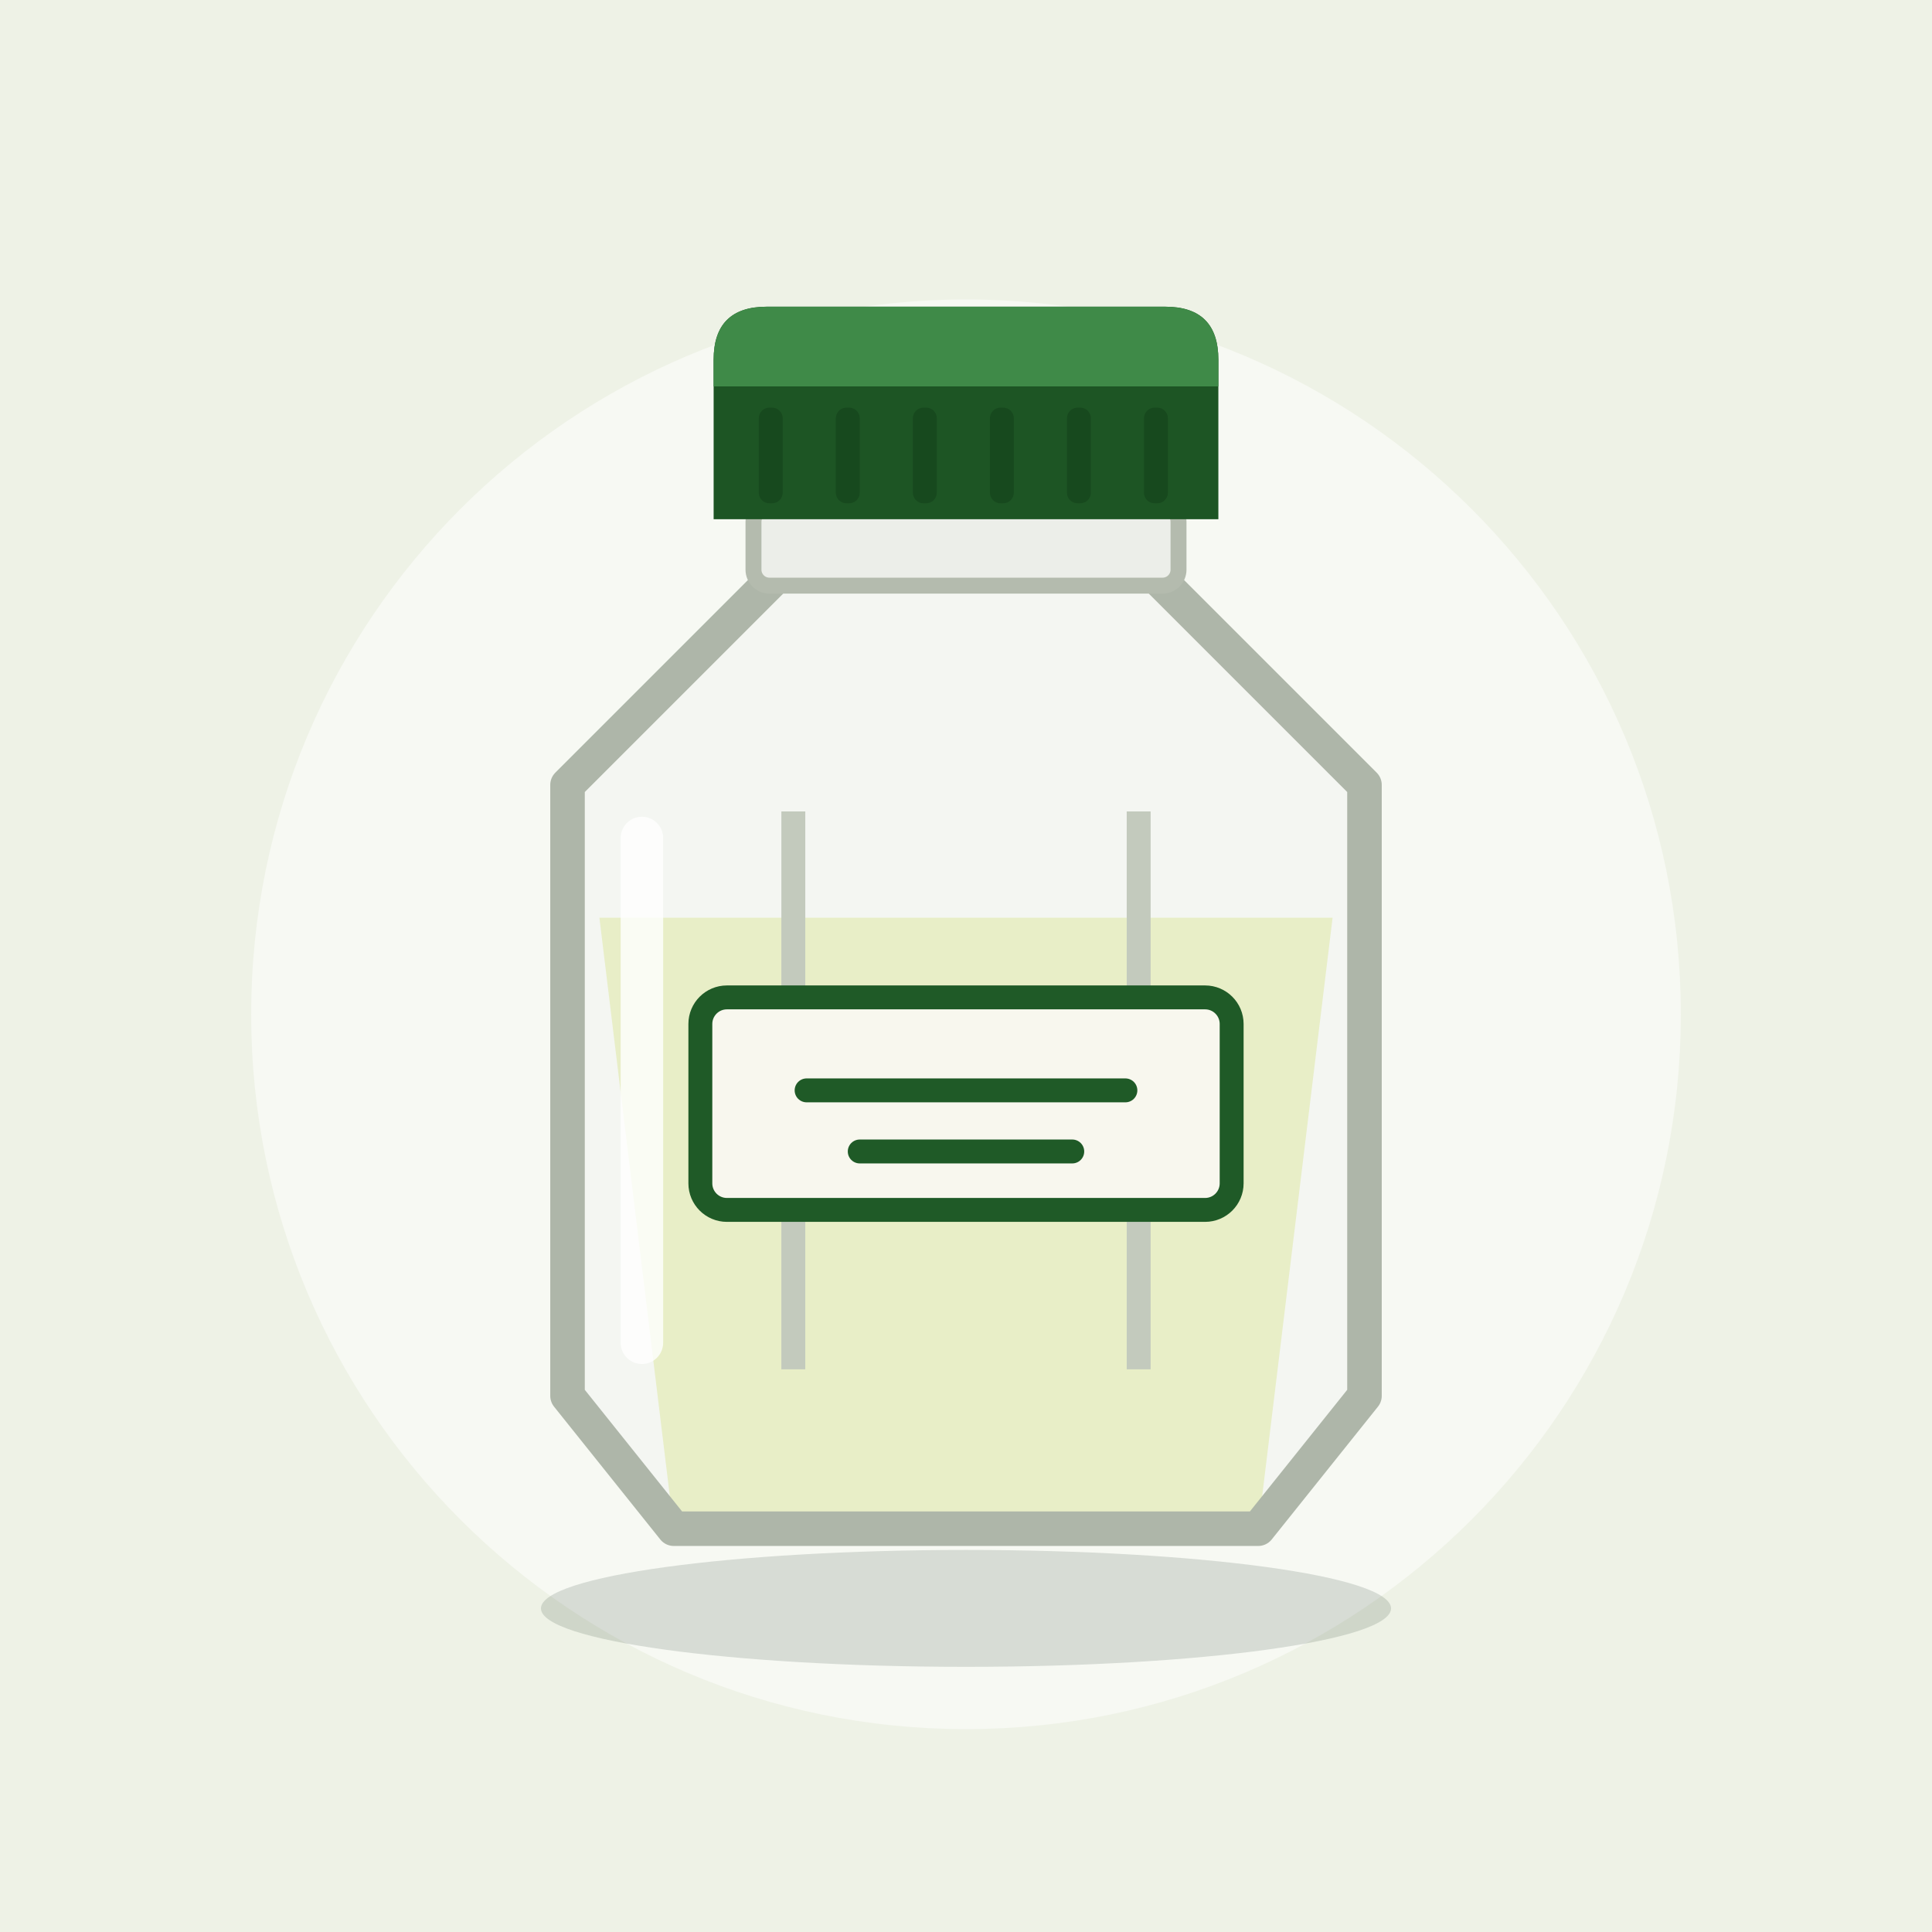
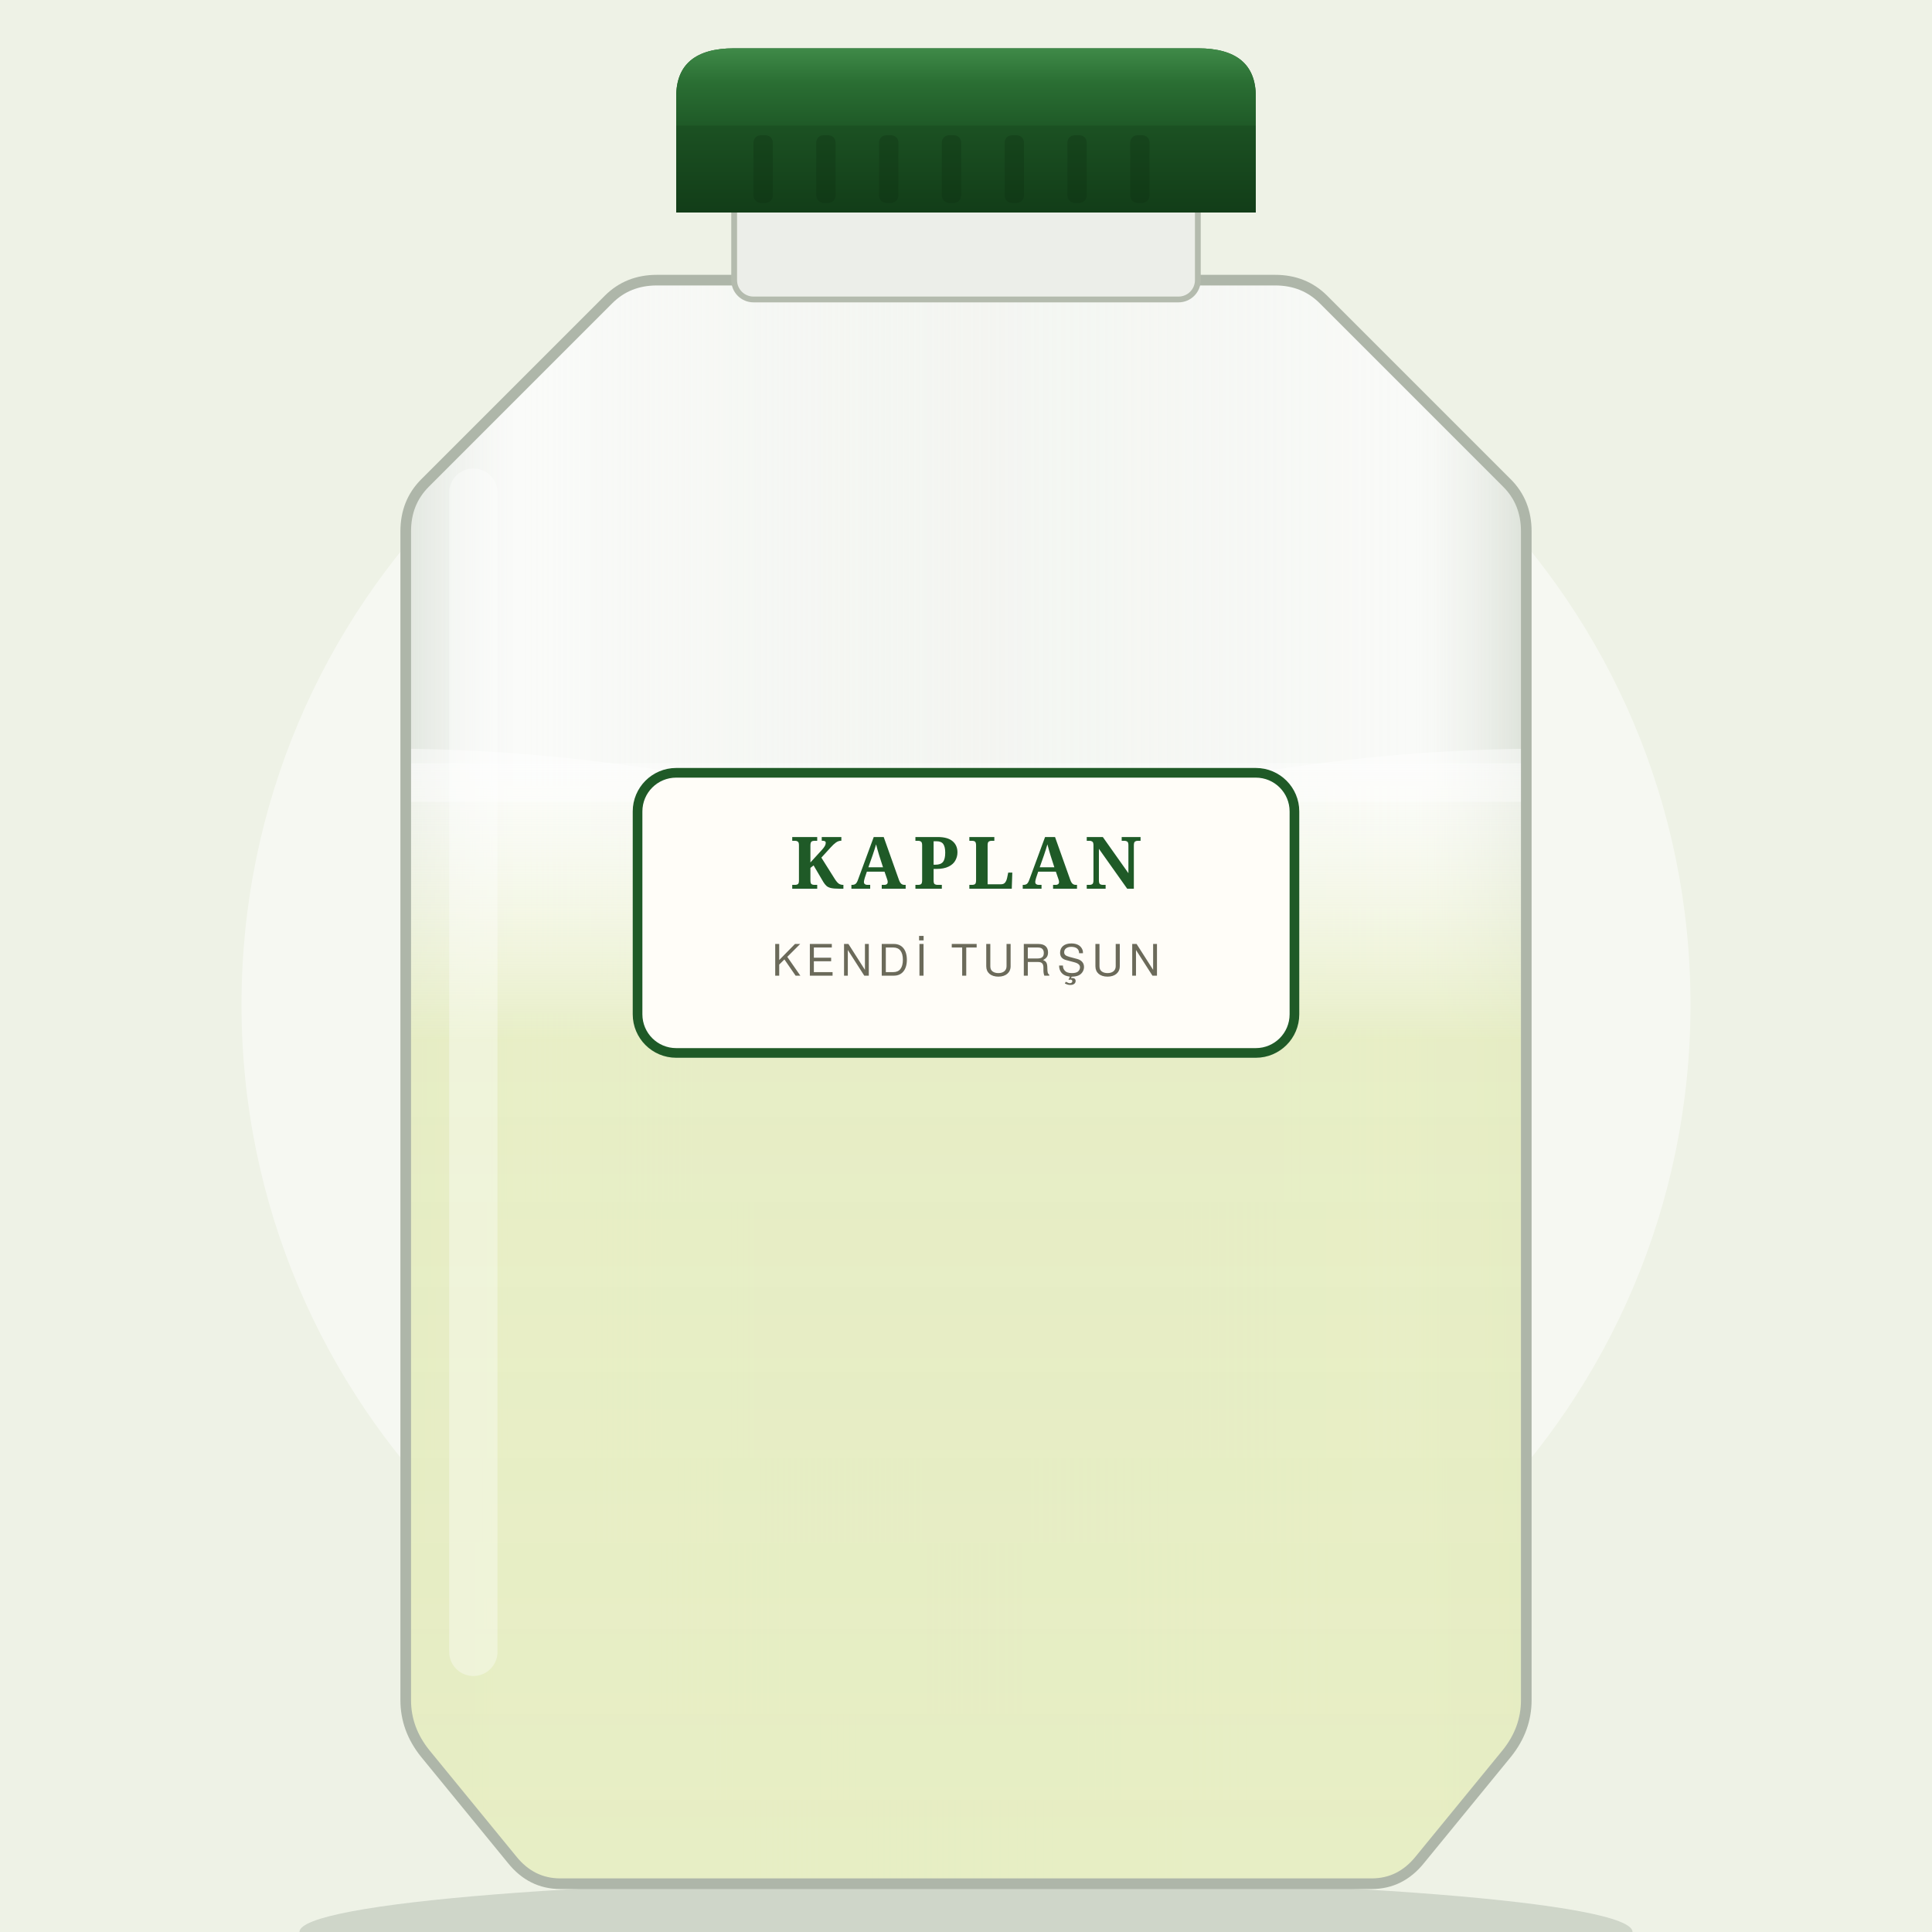
<svg xmlns="http://www.w3.org/2000/svg" viewBox="0 0 400 400" width="400" height="400" role="img" aria-label="Kendi Turşunu Yap">
  <rect width="400" height="400" fill="#eef2e6" />
-   <circle cx="200" cy="210" r="148" fill="#ffffff" opacity=".5" />
-   <g transform="translate(68 36) scale(5.5)">
-     <ellipse cx="24" cy="54" rx="16" ry="2.2" fill="#0b2318" opacity=".14" />
-     <path d="M17 15 H31 L39 23 V46 L35 51 H13 L9 46 V23 Z" fill="#f4f6f2" />
-     <path d="M10.2 28 L37.8 28 L35 51 H13 Z" fill="#e6edc2" opacity=".88" />
-     <path d="M17.5 24 V45 M30.5 24 V45" stroke="#c3cabd" stroke-width=".9" fill="none" />
-     <path d="M11.8 25 V44" stroke="#ffffff" stroke-opacity=".8" stroke-width="1.6" stroke-linecap="round" fill="none" />
-     <rect x="14" y="31" width="20" height="8" rx="1" fill="#f8f7ee" stroke="#1f5a27" stroke-width=".9" />
-     <path d="M18 34.5 H30 M20 36.8 H28" stroke="#1f5a27" stroke-width=".9" stroke-linecap="round" fill="none" />
-     <path d="M17 15 H31 L39 23 V46 L35 51 H13 L9 46 V23 Z" fill="none" stroke="#aeb6a9" stroke-width="1.3" stroke-linejoin="round" />
-     <rect x="16" y="12.5" width="16" height="3" rx=".6" fill="#eceee9" stroke="#b4bbae" stroke-width=".6" />
-     <path d="M14.5 13 V7 Q14.5 5 16.5 5 H31.5 Q33.5 5 33.5 7 V13 Z" fill="#1d5524" />
-     <path d="M14.5 8 V7 Q14.5 5 16.5 5 H31.5 Q33.5 5 33.5 7 V8 Z" fill="#3f8a48" />
-     <rect x="16.2" y="8.8" width=".9" height="3.6" rx=".4" fill="#0b2a10" opacity=".3" />
-     <rect x="19.1" y="8.8" width=".9" height="3.6" rx=".4" fill="#0b2a10" opacity=".3" />
-     <rect x="22" y="8.8" width=".9" height="3.6" rx=".4" fill="#0b2a10" opacity=".3" />
-     <rect x="24.9" y="8.8" width=".9" height="3.6" rx=".4" fill="#0b2a10" opacity=".3" />
-     <rect x="27.8" y="8.8" width=".9" height="3.6" rx=".4" fill="#0b2a10" opacity=".3" />
-     <rect x="30.7" y="8.8" width=".9" height="3.6" rx=".4" fill="#0b2a10" opacity=".3" />
+   <circle cx="200" cy="208" r="150" fill="#ffffff" opacity=".48" />
+   <defs>
+     <clipPath id="bodyClip">
+       <path d="M96 66 H224 Q230 66 234 70 L272 108 Q276 112 276 118 V360 Q276 366 272 371 L254 393 Q250 398 244 398 H76 Q70 398 66 393 L48 371 Q44 366 44 360 V118 Q44 112 48 108 L86 70 Q90 66 96 66 Z" />
+     </clipPath>
+     <linearGradient id="plastic" x1="0" y1="0" x2="1" y2="0">
+       <stop offset="0%" stop-color="#dfe4dc" stop-opacity=".9" />
+       <stop offset="10%" stop-color="#ffffff" stop-opacity=".55" />
+       <stop offset="50%" stop-color="#f2f4f0" stop-opacity=".25" />
+       <stop offset="90%" stop-color="#ffffff" stop-opacity=".45" />
+       <stop offset="100%" stop-color="#d9dfd5" stop-opacity=".9" />
+     </linearGradient>
+     <linearGradient id="liquid" x1="0" y1="0" x2="0" y2="1">
+       <stop offset="0%" stop-color="#ffffff" stop-opacity=".45" />
+       <stop offset="14%" stop-color="#e6edc2" stop-opacity=".92" />
+       <stop offset="100%" stop-color="#e6edc2" stop-opacity="1" />
+     </linearGradient>
+     <linearGradient id="cap" x1="0" y1="0" x2="0" y2="1">
+       <stop offset="0%" stop-color="#3f8a48" />
+       <stop offset="45%" stop-color="#2a6e33" />
+       <stop offset="100%" stop-color="#1f5a27" />
+     </linearGradient>
+     <linearGradient id="capSide" x1="0" y1="0" x2="0" y2="1">
+       <stop offset="0%" stop-color="#24632c" />
+       <stop offset="100%" stop-color="#123d18" />
+     </linearGradient>
+   </defs>
+   <g transform="translate(40 -8)">
+     <ellipse cx="160" cy="408" rx="138" ry="11" fill="#0b2318" opacity=".14" />
+     <path d="M96 66 H224 Q230 66 234 70 L272 108 Q276 112 276 118 V360 Q276 366 272 371 L254 393 Q250 398 244 398 H76 Q70 398 66 393 L48 371 Q44 366 44 360 V118 Q44 112 48 108 L86 70 Q90 66 96 66 Z" fill="#f4f6f2" />
+     <path d="M96 66 H224 Q230 66 234 70 L272 108 Q276 112 276 118 V360 Q276 366 272 371 L254 393 Q250 398 244 398 H76 Q70 398 66 393 L48 371 Q44 366 44 360 V118 Q44 112 48 108 L86 70 Q90 66 96 66 Z" fill="url(#plastic)" />
+     <g clip-path="url(#bodyClip)">
+       <g transform="translate(0 168)">
+         <path d="M-20 0 Q 40 -10 100 0 T 220 0 T 340 0 V 420 H -20 Z" fill="url(#liquid)" />
+         <rect x="0" y="-2" width="320" height="8" fill="#ffffff" fill-opacity=".35" />
+       </g>
+       <path d="M58 110 V350" stroke="#ffffff" stroke-width="10" stroke-linecap="round" opacity=".35" fill="none" />
+     </g>
+     <path d="M96 66 H224 Q230 66 234 70 L272 108 Q276 112 276 118 V360 Q276 366 272 371 L254 393 Q250 398 244 398 H76 Q70 398 66 393 L48 371 Q44 366 44 360 V118 Q44 112 48 108 L86 70 Q90 66 96 66 Z" fill="none" stroke="#aeb6a9" stroke-width="2.2" stroke-linejoin="round" />
+     <rect x="92" y="168" width="136" height="58" rx="8" fill="#fffdf8" stroke="#1f5a27" stroke-width="2" />
+     <text x="160" y="192" text-anchor="middle" font-family="Georgia, serif" font-size="15" font-weight="700" letter-spacing="1.6" fill="#1f5a27">KAPLAN</text>
+     <text x="160" y="210" text-anchor="middle" font-family="Helvetica, Arial, sans-serif" font-size="9" letter-spacing="1.2" fill="#6b6a5a">KENDİ TURŞUN</text>
+     <rect x="112" y="48" width="96" height="22" rx="4" fill="#eceee9" stroke="#b4bbae" stroke-width="1.2" />
+     <path d="M100 52 V28 Q100 18 112 18 H208 Q220 18 220 28 V52 Z" fill="url(#capSide)" />
+     <path d="M100 34 V28 Q100 18 112 18 H208 Q220 18 220 28 V34 Z" fill="url(#cap)" />
+     <rect x="116" y="36" width="4" height="14" rx="1.5" fill="#0b2a10" opacity=".28" />
+     <rect x="129" y="36" width="4" height="14" rx="1.5" fill="#0b2a10" opacity=".28" />
+     <rect x="142" y="36" width="4" height="14" rx="1.5" fill="#0b2a10" opacity=".28" />
+     <rect x="155" y="36" width="4" height="14" rx="1.5" fill="#0b2a10" opacity=".28" />
+     <rect x="168" y="36" width="4" height="14" rx="1.5" fill="#0b2a10" opacity=".28" />
+     <rect x="181" y="36" width="4" height="14" rx="1.5" fill="#0b2a10" opacity=".28" />
+     <rect x="194" y="36" width="4" height="14" rx="1.5" fill="#0b2a10" opacity=".28" />
  </g>
</svg>
